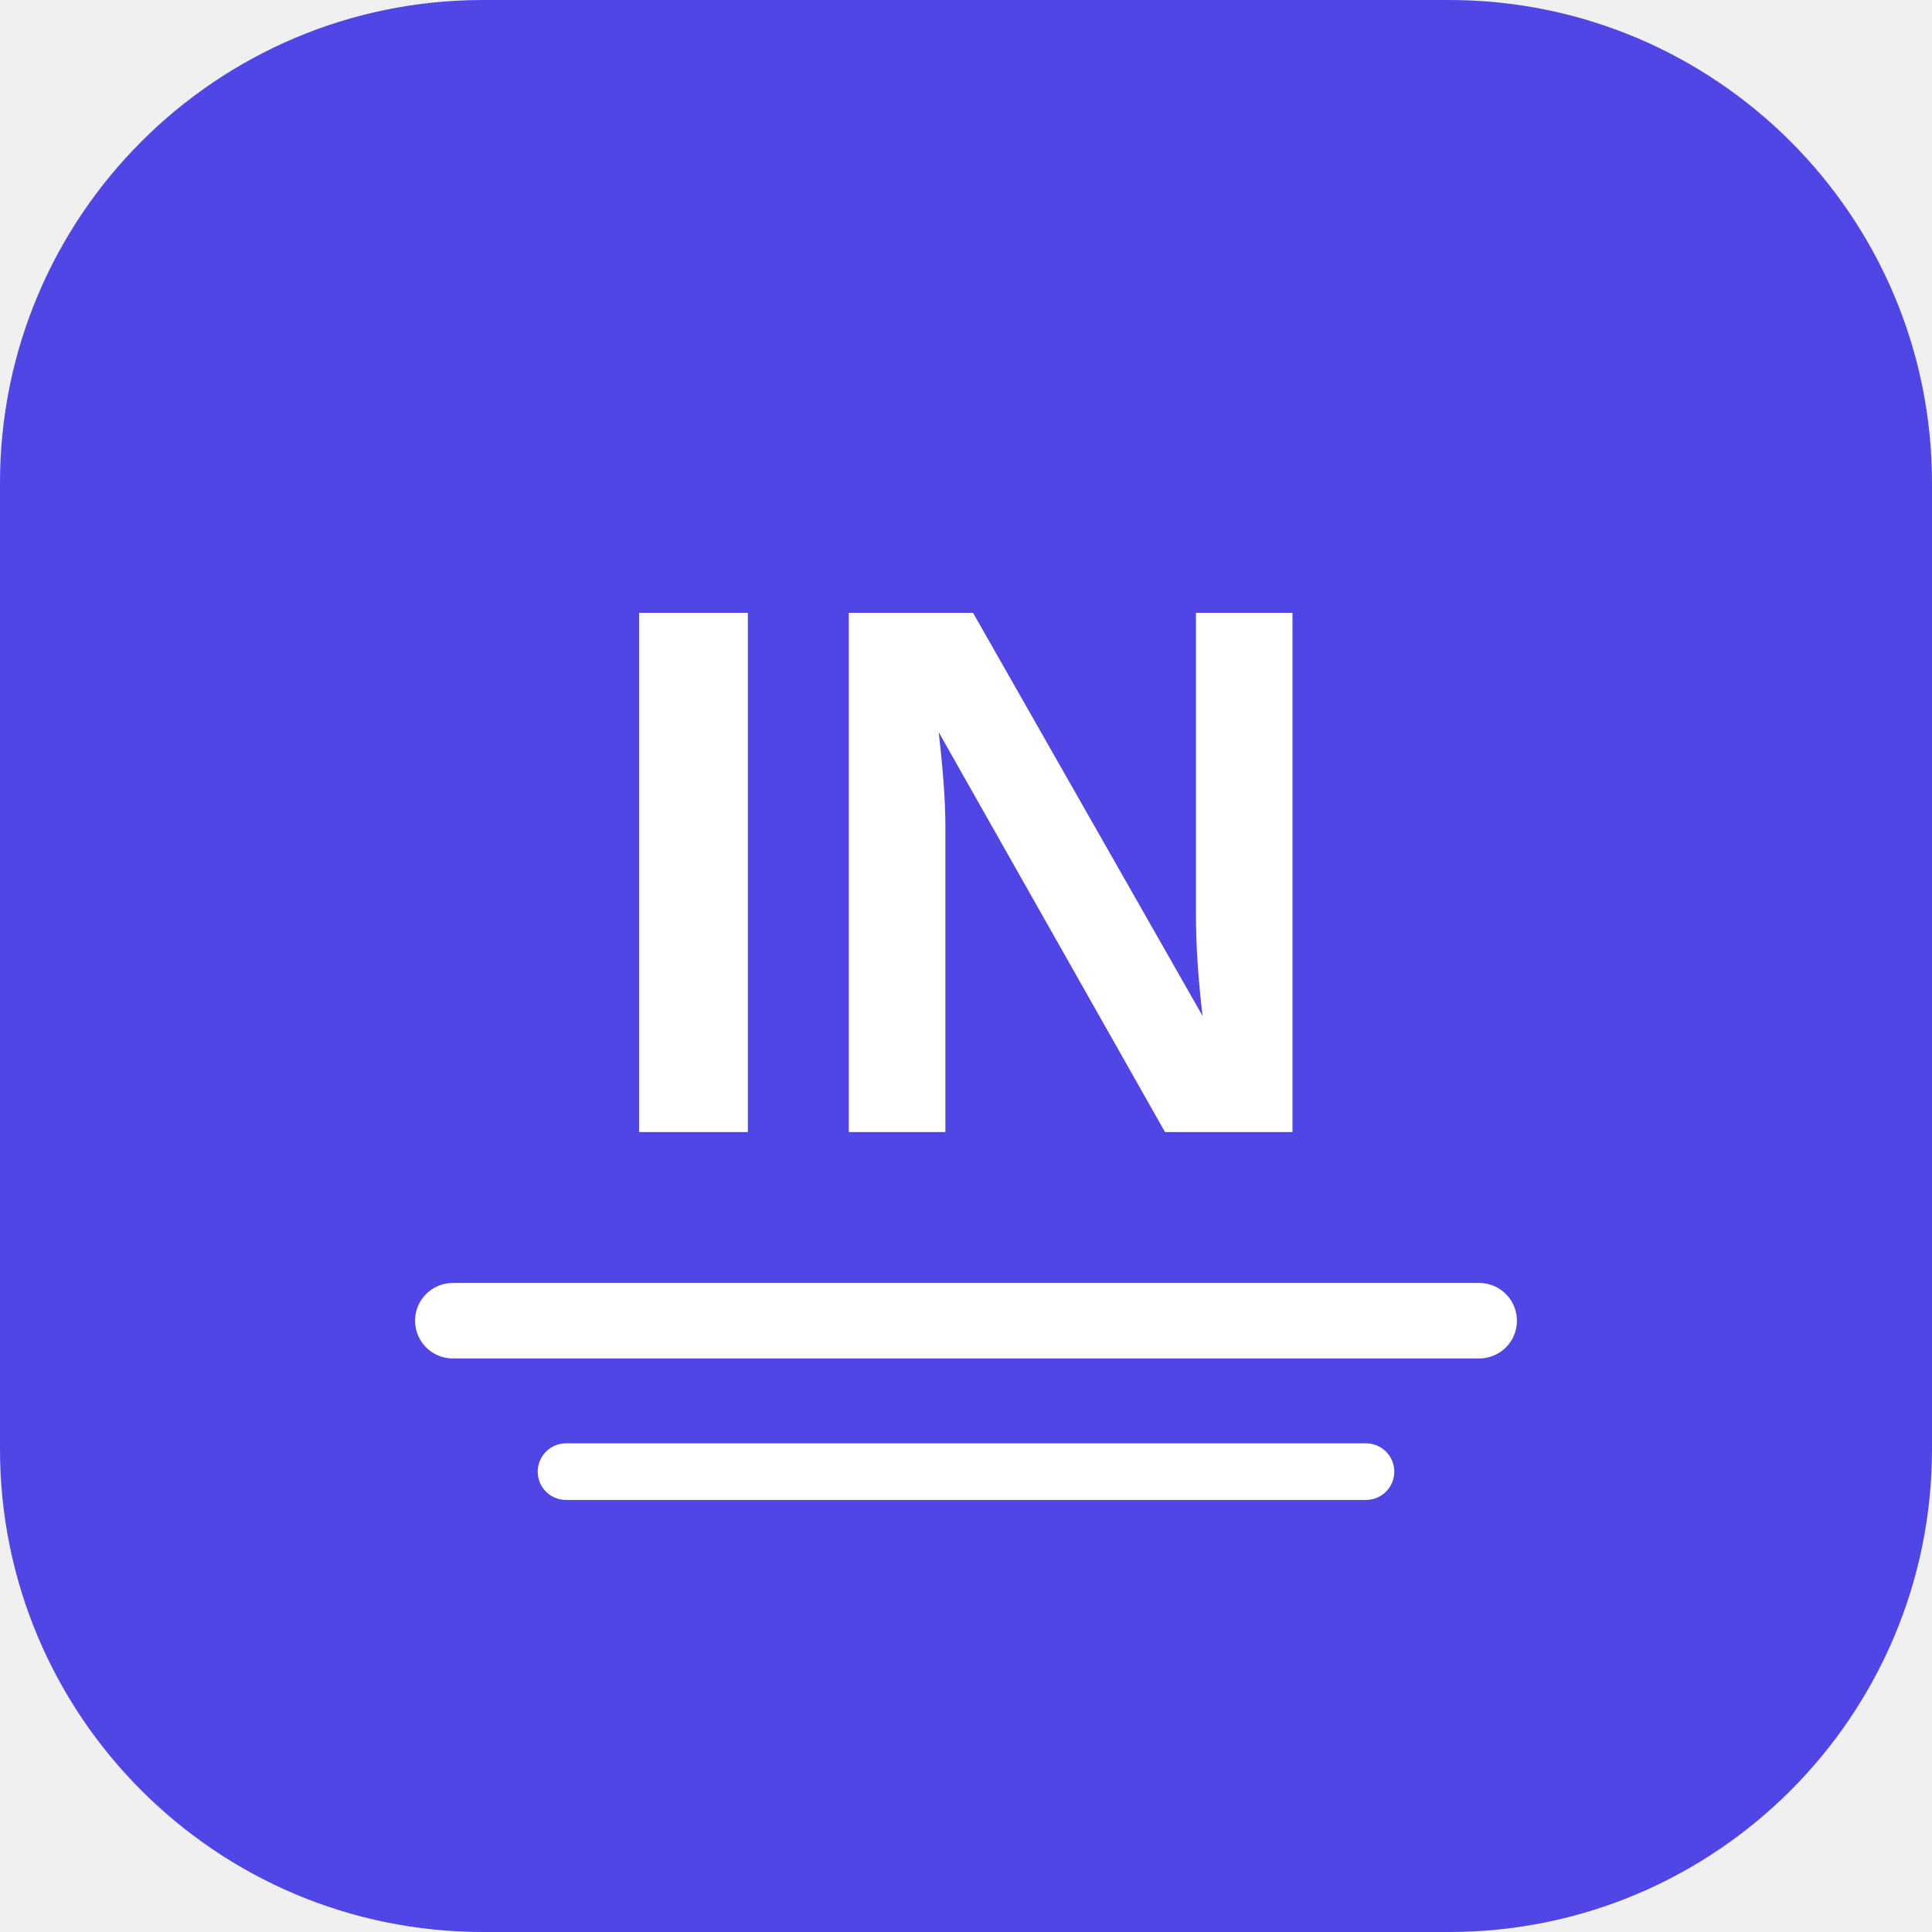
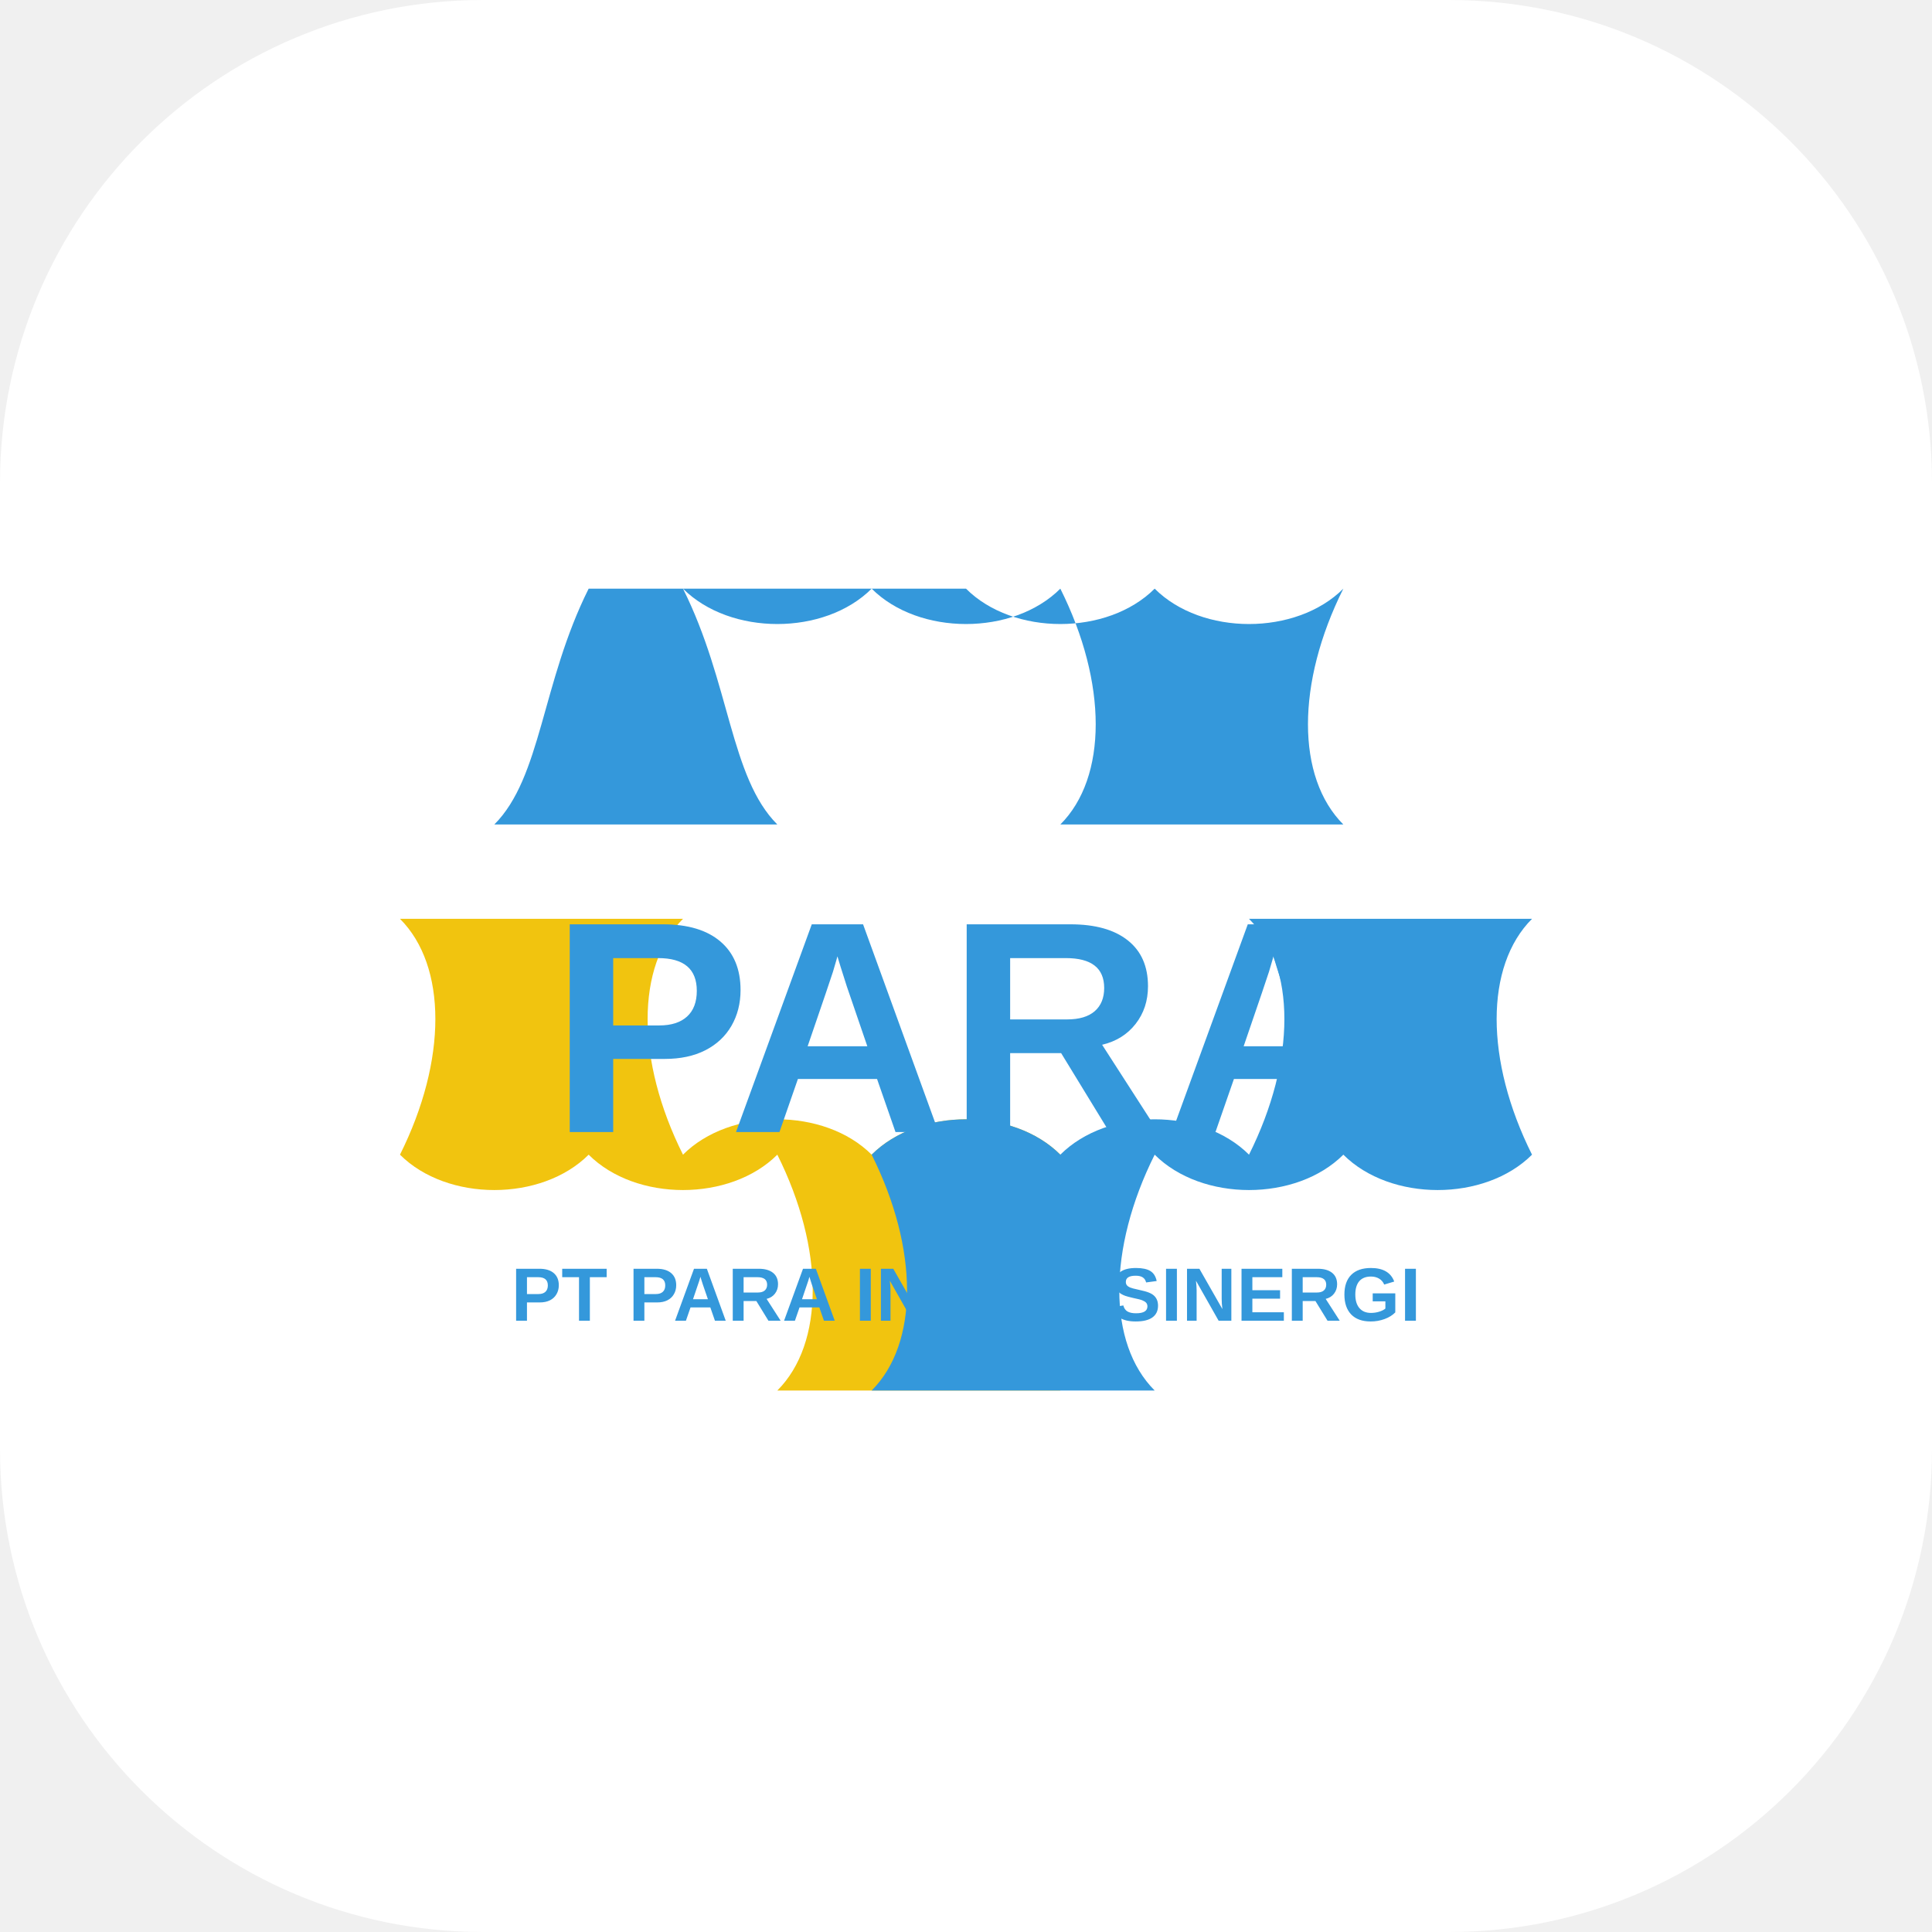
<svg xmlns="http://www.w3.org/2000/svg" width="512" height="512" viewBox="0 0 512 512">
-   <rect width="512" height="512" fill="#4f46e5" rx="128" ry="128" />
-   <text x="256" y="300" font-size="200" text-anchor="middle" fill="white" font-family="Arial, sans-serif" font-weight="bold">IN</text>
-   <path d="M120 350 L392 350" stroke="white" stroke-width="20" stroke-linecap="round" />
-   <path d="M150 390 L362 390" stroke="white" stroke-width="15" stroke-linecap="round" />
+   <defs>
+     <style>
+       .para-blue { fill: #3498db; }
+       .para-yellow { fill: #f1c40f; }
+       .para-text { font-family: Arial, sans-serif; font-weight: bold; }
+     </style>
+   </defs>
+   <rect width="512" height="512" fill="white" rx="128" ry="128" />
+   <g transform="translate(256, 256) scale(2.5)">
+     <path class="para-blue" d="M0,-40 C5,-35 15,-35 20,-40 C25,-35 35,-35 40,-40 C35,-30 35,-20 40,-15 C30,-15 20,-15 10,-15 C15,-20 15,-30 10,-40 C5,-35 -5,-35 -10,-40 C-15,-35 -25,-35 -30,-40 C-25,-30 -25,-20 -20,-15 C-30,-15 -40,-15 -50,-15 C-45,-20 -45,-30 -40,-40 Z" />
+     <path class="para-yellow" d="M-30,20 C-25,15 -15,15 -10,20 C-5,15 5,15 10,20 C5,30 5,40 10,45 C0,45 -10,45 -20,45 C-15,40 -15,30 -20,20 C-25,25 -35,25 -40,20 C-45,25 -55,25 -60,20 C-55,10 -55,0 -60,-5 C-50,-5 -40,-5 -30,-5 C-35,0 -35,10 -30,20 Z" />
+     <path class="para-blue" d="M30,20 C25,15 15,15 10,20 C5,15 -5,15 -10,20 C-5,30 -5,40 -10,45 C0,45 10,45 20,45 C15,40 15,30 20,20 C25,25 35,25 40,20 C45,25 55,25 60,20 C55,10 55,0 60,-5 C50,-5 40,-5 30,-5 C35,0 35,10 30,20 Z" />
+   </g>
+   <text x="256" y="300" font-size="80" text-anchor="middle" fill="#3498db" class="para-text">PARA</text>
+   <text x="256" y="350" font-size="20" text-anchor="middle" fill="#3498db" class="para-text">PT PARA INSAN SINERGI</text>
</svg>
